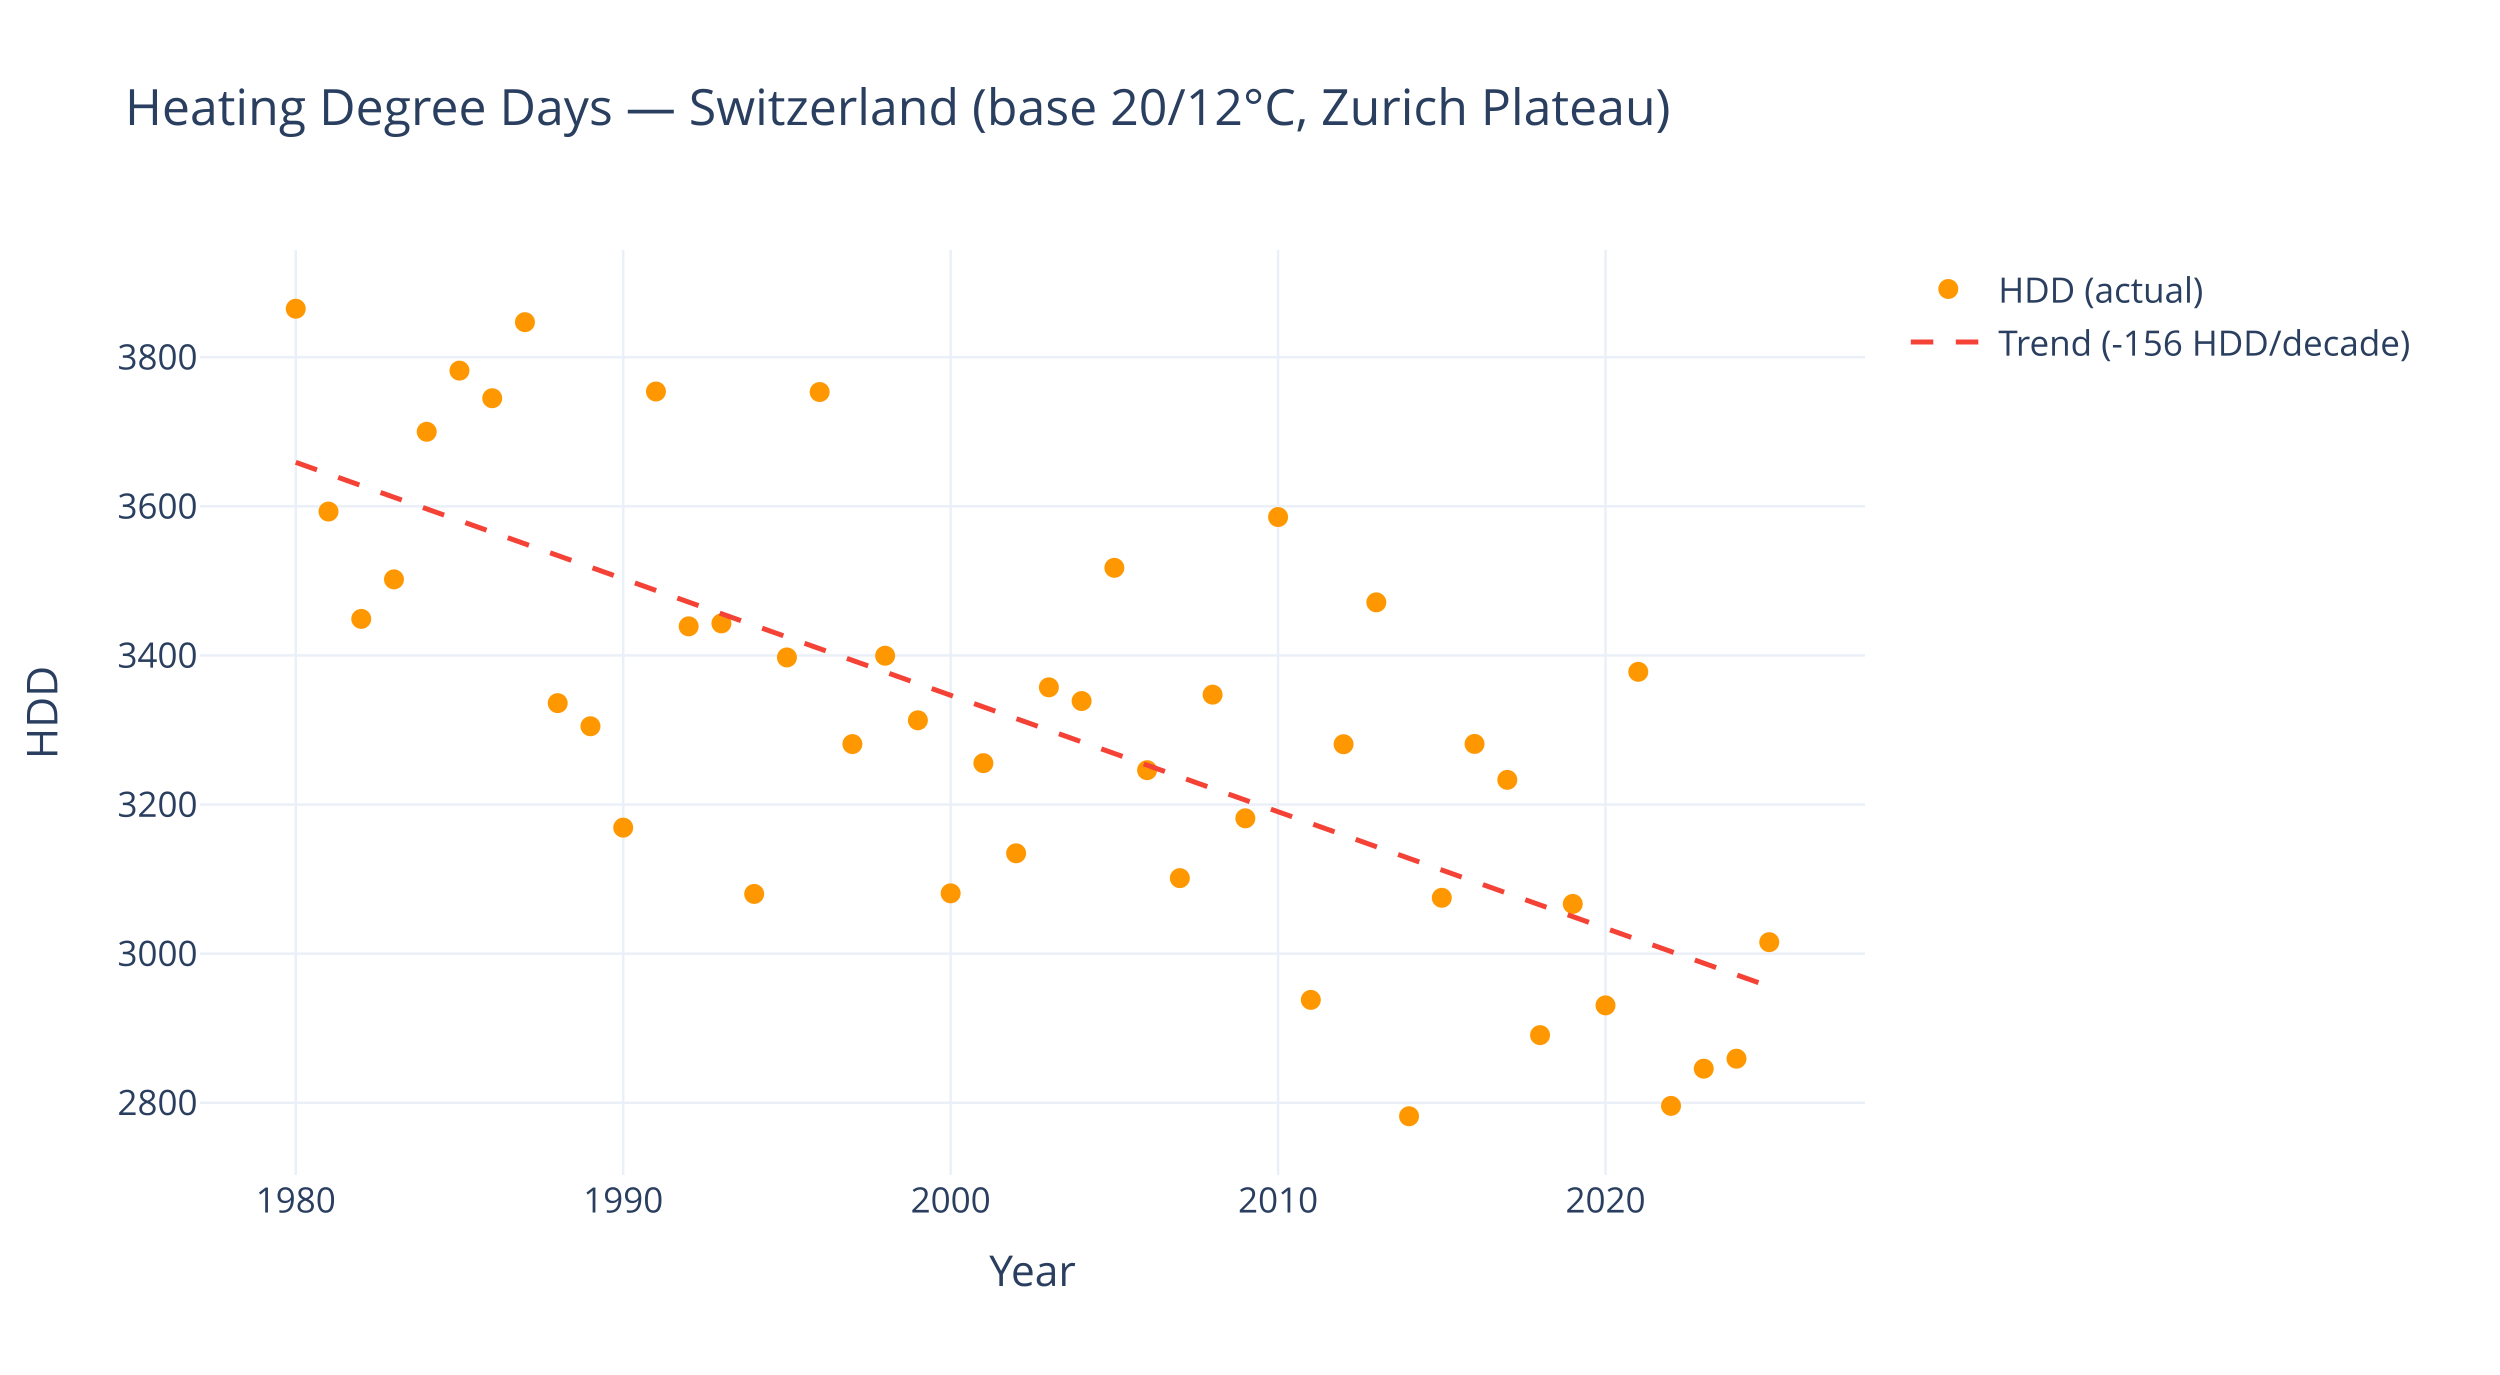
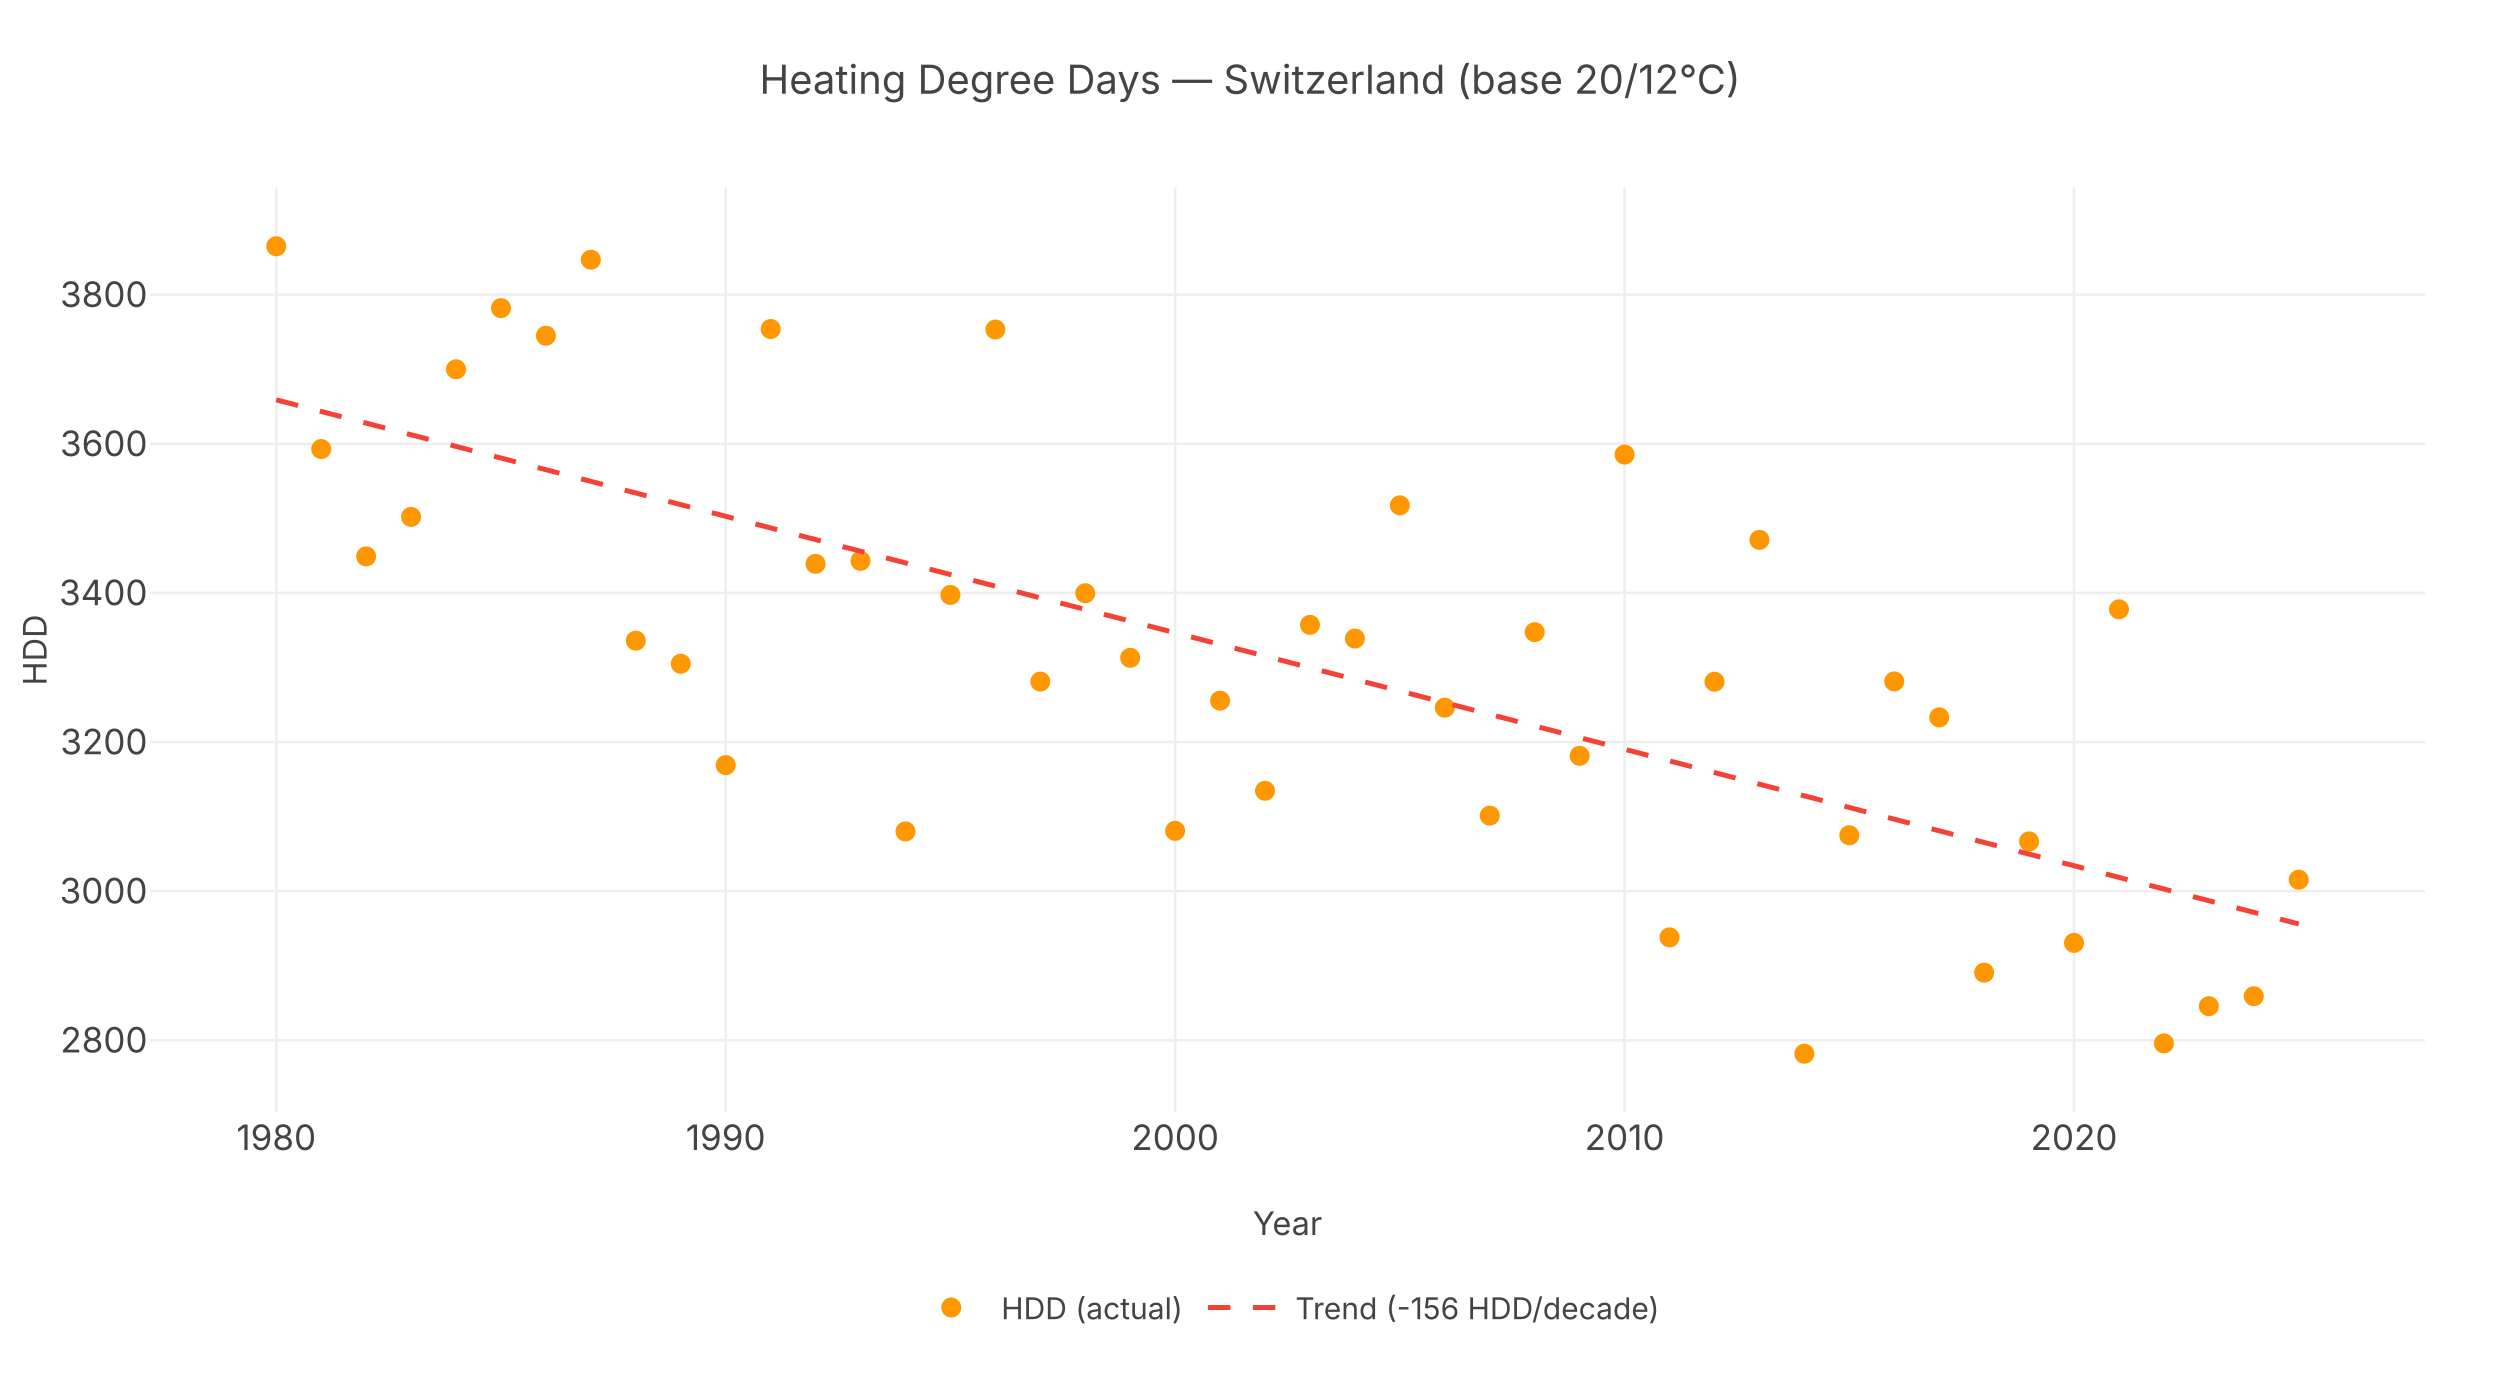
<svg xmlns="http://www.w3.org/2000/svg" class="main-svg" width="1000" height="550" style="" viewBox="0 0 1000 550">
  <rect x="0" y="0" width="1000" height="550" style="fill: rgb(255, 255, 255); fill-opacity: 1;" />
-   <defs id="defs-95038e">
+   <defs id="defs-52fa9a">
    <g class="clips">
-       <clipPath id="clip95038exyplot" class="plotclip">
-         <rect width="666" height="370" />
-       </clipPath>
-       <clipPath class="axesclip" id="clip95038ex">
-         <rect x="80" y="0" width="666" height="550" />
-       </clipPath>
-       <clipPath class="axesclip" id="clip95038ey">
-         <rect x="0" y="100" width="1000" height="370" />
-       </clipPath>
-       <clipPath class="axesclip" id="clip95038exy">
-         <rect x="80" y="100" width="666" height="370" />
+       <clipPath id="clip52fa9axyplot" class="plotclip">
+         <rect width="910" height="370" />
+       </clipPath>
+       <clipPath class="axesclip" id="clip52fa9ax">
+         <rect x="60" y="0" width="910" height="550" />
+       </clipPath>
+       <clipPath class="axesclip" id="clip52fa9ay">
+         <rect x="0" y="75" width="1000" height="370" />
+       </clipPath>
+       <clipPath class="axesclip" id="clip52fa9axy">
+         <rect x="60" y="75" width="910" height="370" />
      </clipPath>
    </g>
    <g class="gradients" />
    <g class="patterns" />
  </defs>
  <g class="bglayer" />
  <g class="layer-below">
    <g class="imagelayer" />
    <g class="shapelayer" />
  </g>
  <g class="cartesianlayer">
    <g class="subplot xy">
      <g class="layer-subplot">
        <g class="shapelayer" />
        <g class="imagelayer" />
      </g>
      <g class="minor-gridlayer">
        <g class="x" />
        <g class="y" />
      </g>
      <g class="gridlayer">
        <g class="x">
-           <path class="xgrid crisp" transform="translate(118.3,0)" d="M0,100v370" style="stroke: rgb(235, 240, 248); stroke-opacity: 1; stroke-width: 1px;" />
-           <path class="xgrid crisp" transform="translate(249.28,0)" d="M0,100v370" style="stroke: rgb(235, 240, 248); stroke-opacity: 1; stroke-width: 1px;" />
-           <path class="xgrid crisp" transform="translate(380.26,0)" d="M0,100v370" style="stroke: rgb(235, 240, 248); stroke-opacity: 1; stroke-width: 1px;" />
-           <path class="xgrid crisp" transform="translate(511.23,0)" d="M0,100v370" style="stroke: rgb(235, 240, 248); stroke-opacity: 1; stroke-width: 1px;" />
-           <path class="xgrid crisp" transform="translate(642.21,0)" d="M0,100v370" style="stroke: rgb(235, 240, 248); stroke-opacity: 1; stroke-width: 1px;" />
+           <path class="xgrid crisp" transform="translate(110.5,0)" d="M0,75v370" style="stroke: rgb(238, 238, 238); stroke-opacity: 1; stroke-width: 1px;" />
+           <path class="xgrid crisp" transform="translate(290.28,0)" d="M0,75v370" style="stroke: rgb(238, 238, 238); stroke-opacity: 1; stroke-width: 1px;" />
+           <path class="xgrid crisp" transform="translate(470.06,0)" d="M0,75v370" style="stroke: rgb(238, 238, 238); stroke-opacity: 1; stroke-width: 1px;" />
+           <path class="xgrid crisp" transform="translate(649.83,0)" d="M0,75v370" style="stroke: rgb(238, 238, 238); stroke-opacity: 1; stroke-width: 1px;" />
+           <path class="xgrid crisp" transform="translate(829.61,0)" d="M0,75v370" style="stroke: rgb(238, 238, 238); stroke-opacity: 1; stroke-width: 1px;" />
        </g>
        <g class="y">
-           <path class="ygrid crisp" transform="translate(0,441.1)" d="M80,0h666" style="stroke: rgb(235, 240, 248); stroke-opacity: 1; stroke-width: 1px;" />
-           <path class="ygrid crisp" transform="translate(0,381.46)" d="M80,0h666" style="stroke: rgb(235, 240, 248); stroke-opacity: 1; stroke-width: 1px;" />
-           <path class="ygrid crisp" transform="translate(0,321.82)" d="M80,0h666" style="stroke: rgb(235, 240, 248); stroke-opacity: 1; stroke-width: 1px;" />
-           <path class="ygrid crisp" transform="translate(0,262.17)" d="M80,0h666" style="stroke: rgb(235, 240, 248); stroke-opacity: 1; stroke-width: 1px;" />
-           <path class="ygrid crisp" transform="translate(0,202.53)" d="M80,0h666" style="stroke: rgb(235, 240, 248); stroke-opacity: 1; stroke-width: 1px;" />
-           <path class="ygrid crisp" transform="translate(0,142.88)" d="M80,0h666" style="stroke: rgb(235, 240, 248); stroke-opacity: 1; stroke-width: 1px;" />
+           <path class="ygrid crisp" transform="translate(0,416.1)" d="M60,0h910" style="stroke: rgb(238, 238, 238); stroke-opacity: 1; stroke-width: 1px;" />
+           <path class="ygrid crisp" transform="translate(0,356.46)" d="M60,0h910" style="stroke: rgb(238, 238, 238); stroke-opacity: 1; stroke-width: 1px;" />
+           <path class="ygrid crisp" transform="translate(0,296.82)" d="M60,0h910" style="stroke: rgb(238, 238, 238); stroke-opacity: 1; stroke-width: 1px;" />
+           <path class="ygrid crisp" transform="translate(0,237.17)" d="M60,0h910" style="stroke: rgb(238, 238, 238); stroke-opacity: 1; stroke-width: 1px;" />
+           <path class="ygrid crisp" transform="translate(0,177.53)" d="M60,0h910" style="stroke: rgb(238, 238, 238); stroke-opacity: 1; stroke-width: 1px;" />
+           <path class="ygrid crisp" transform="translate(0,117.88)" d="M60,0h910" style="stroke: rgb(238, 238, 238); stroke-opacity: 1; stroke-width: 1px;" />
        </g>
      </g>
      <g class="zerolinelayer" />
      <g class="layer-between">
        <g class="shapelayer" />
        <g class="imagelayer" />
      </g>
      <path class="xlines-below" />
      <path class="ylines-below" />
      <g class="overlines-below" />
      <g class="xaxislayer-below" />
      <g class="yaxislayer-below" />
      <g class="overaxes-below" />
      <g class="overplot">
-         <g class="xy" transform="translate(80,100)" clip-path="url(#clip95038exyplot)">
+         <g class="xy" transform="translate(60,75)" clip-path="url(#clip52fa9axyplot)">
          <g class="scatterlayer mlayer">
-             <g class="trace scatter traceeb79e7" style="stroke-miterlimit: 2; opacity: 1;">
+             <g class="trace scatter traceb254a7" style="stroke-miterlimit: 2; opacity: 1;">
              <g class="fills" />
              <g class="errorbars" />
              <g class="lines" />
              <g class="points">
-                 <path class="point" transform="translate(38.3,23.5)" d="M4,0A4,4 0 1,1 0,-4A4,4 0 0,1 4,0Z" style="opacity: 1; stroke-width: 0px; fill: rgb(255, 152, 0); fill-opacity: 1;" />
-                 <path class="point" transform="translate(51.4,104.62)" d="M4,0A4,4 0 1,1 0,-4A4,4 0 0,1 4,0Z" style="opacity: 1; stroke-width: 0px; fill: rgb(255, 152, 0); fill-opacity: 1;" />
-                 <path class="point" transform="translate(64.5,147.56)" d="M4,0A4,4 0 1,1 0,-4A4,4 0 0,1 4,0Z" style="opacity: 1; stroke-width: 0px; fill: rgb(255, 152, 0); fill-opacity: 1;" />
-                 <path class="point" transform="translate(77.59,131.75)" d="M4,0A4,4 0 1,1 0,-4A4,4 0 0,1 4,0Z" style="opacity: 1; stroke-width: 0px; fill: rgb(255, 152, 0); fill-opacity: 1;" />
-                 <path class="point" transform="translate(90.69,72.71)" d="M4,0A4,4 0 1,1 0,-4A4,4 0 0,1 4,0Z" style="opacity: 1; stroke-width: 0px; fill: rgb(255, 152, 0); fill-opacity: 1;" />
-                 <path class="point" transform="translate(103.79,48.25)" d="M4,0A4,4 0 1,1 0,-4A4,4 0 0,1 4,0Z" style="opacity: 1; stroke-width: 0px; fill: rgb(255, 152, 0); fill-opacity: 1;" />
-                 <path class="point" transform="translate(116.89,59.29)" d="M4,0A4,4 0 1,1 0,-4A4,4 0 0,1 4,0Z" style="opacity: 1; stroke-width: 0px; fill: rgb(255, 152, 0); fill-opacity: 1;" />
-                 <path class="point" transform="translate(129.98,28.87)" d="M4,0A4,4 0 1,1 0,-4A4,4 0 0,1 4,0Z" style="opacity: 1; stroke-width: 0px; fill: rgb(255, 152, 0); fill-opacity: 1;" />
-                 <path class="point" transform="translate(143.08,181.26)" d="M4,0A4,4 0 1,1 0,-4A4,4 0 0,1 4,0Z" style="opacity: 1; stroke-width: 0px; fill: rgb(255, 152, 0); fill-opacity: 1;" />
-                 <path class="point" transform="translate(156.18,190.5)" d="M4,0A4,4 0 1,1 0,-4A4,4 0 0,1 4,0Z" style="opacity: 1; stroke-width: 0px; fill: rgb(255, 152, 0); fill-opacity: 1;" />
-                 <path class="point" transform="translate(169.28,231.06)" d="M4,0A4,4 0 1,1 0,-4A4,4 0 0,1 4,0Z" style="opacity: 1; stroke-width: 0px; fill: rgb(255, 152, 0); fill-opacity: 1;" />
-                 <path class="point" transform="translate(182.38,56.6)" d="M4,0A4,4 0 1,1 0,-4A4,4 0 0,1 4,0Z" style="opacity: 1; stroke-width: 0px; fill: rgb(255, 152, 0); fill-opacity: 1;" />
-                 <path class="point" transform="translate(195.47,150.54)" d="M4,0A4,4 0 1,1 0,-4A4,4 0 0,1 4,0Z" style="opacity: 1; stroke-width: 0px; fill: rgb(255, 152, 0); fill-opacity: 1;" />
-                 <path class="point" transform="translate(208.57,149.35)" d="M4,0A4,4 0 1,1 0,-4A4,4 0 0,1 4,0Z" style="opacity: 1; stroke-width: 0px; fill: rgb(255, 152, 0); fill-opacity: 1;" />
-                 <path class="point" transform="translate(221.67,257.57)" d="M4,0A4,4 0 1,1 0,-4A4,4 0 0,1 4,0Z" style="opacity: 1; stroke-width: 0px; fill: rgb(255, 152, 0); fill-opacity: 1;" />
-                 <path class="point" transform="translate(234.77,162.98)" d="M4,0A4,4 0 1,1 0,-4A4,4 0 0,1 4,0Z" style="opacity: 1; stroke-width: 0px; fill: rgb(255, 152, 0); fill-opacity: 1;" />
-                 <path class="point" transform="translate(247.86,56.81)" d="M4,0A4,4 0 1,1 0,-4A4,4 0 0,1 4,0Z" style="opacity: 1; stroke-width: 0px; fill: rgb(255, 152, 0); fill-opacity: 1;" />
-                 <path class="point" transform="translate(260.96,197.63)" d="M4,0A4,4 0 1,1 0,-4A4,4 0 0,1 4,0Z" style="opacity: 1; stroke-width: 0px; fill: rgb(255, 152, 0); fill-opacity: 1;" />
-                 <path class="point" transform="translate(274.06,162.29)" d="M4,0A4,4 0 1,1 0,-4A4,4 0 0,1 4,0Z" style="opacity: 1; stroke-width: 0px; fill: rgb(255, 152, 0); fill-opacity: 1;" />
-                 <path class="point" transform="translate(287.16,188.12)" d="M4,0A4,4 0 1,1 0,-4A4,4 0 0,1 4,0Z" style="opacity: 1; stroke-width: 0px; fill: rgb(255, 152, 0); fill-opacity: 1;" />
-                 <path class="point" transform="translate(300.26,257.33)" d="M4,0A4,4 0 1,1 0,-4A4,4 0 0,1 4,0Z" style="opacity: 1; stroke-width: 0px; fill: rgb(255, 152, 0); fill-opacity: 1;" />
-                 <path class="point" transform="translate(313.35,205.26)" d="M4,0A4,4 0 1,1 0,-4A4,4 0 0,1 4,0Z" style="opacity: 1; stroke-width: 0px; fill: rgb(255, 152, 0); fill-opacity: 1;" />
-                 <path class="point" transform="translate(326.45,241.32)" d="M4,0A4,4 0 1,1 0,-4A4,4 0 0,1 4,0Z" style="opacity: 1; stroke-width: 0px; fill: rgb(255, 152, 0); fill-opacity: 1;" />
-                 <path class="point" transform="translate(339.55,174.94)" d="M4,0A4,4 0 1,1 0,-4A4,4 0 0,1 4,0Z" style="opacity: 1; stroke-width: 0px; fill: rgb(255, 152, 0); fill-opacity: 1;" />
-                 <path class="point" transform="translate(352.65,180.42)" d="M4,0A4,4 0 1,1 0,-4A4,4 0 0,1 4,0Z" style="opacity: 1; stroke-width: 0px; fill: rgb(255, 152, 0); fill-opacity: 1;" />
-                 <path class="point" transform="translate(365.74,127.13)" d="M4,0A4,4 0 1,1 0,-4A4,4 0 0,1 4,0Z" style="opacity: 1; stroke-width: 0px; fill: rgb(255, 152, 0); fill-opacity: 1;" />
-                 <path class="point" transform="translate(378.84,208.07)" d="M4,0A4,4 0 1,1 0,-4A4,4 0 0,1 4,0Z" style="opacity: 1; stroke-width: 0px; fill: rgb(255, 152, 0); fill-opacity: 1;" />
-                 <path class="point" transform="translate(391.94,251.25)" d="M4,0A4,4 0 1,1 0,-4A4,4 0 0,1 4,0Z" style="opacity: 1; stroke-width: 0px; fill: rgb(255, 152, 0); fill-opacity: 1;" />
-                 <path class="point" transform="translate(405.04,177.86)" d="M4,0A4,4 0 1,1 0,-4A4,4 0 0,1 4,0Z" style="opacity: 1; stroke-width: 0px; fill: rgb(255, 152, 0); fill-opacity: 1;" />
-                 <path class="point" transform="translate(418.14,227.33)" d="M4,0A4,4 0 1,1 0,-4A4,4 0 0,1 4,0Z" style="opacity: 1; stroke-width: 0px; fill: rgb(255, 152, 0); fill-opacity: 1;" />
-                 <path class="point" transform="translate(431.23,106.82)" d="M4,0A4,4 0 1,1 0,-4A4,4 0 0,1 4,0Z" style="opacity: 1; stroke-width: 0px; fill: rgb(255, 152, 0); fill-opacity: 1;" />
-                 <path class="point" transform="translate(444.33,299.95)" d="M4,0A4,4 0 1,1 0,-4A4,4 0 0,1 4,0Z" style="opacity: 1; stroke-width: 0px; fill: rgb(255, 152, 0); fill-opacity: 1;" />
-                 <path class="point" transform="translate(457.43,197.69)" d="M4,0A4,4 0 1,1 0,-4A4,4 0 0,1 4,0Z" style="opacity: 1; stroke-width: 0px; fill: rgb(255, 152, 0); fill-opacity: 1;" />
-                 <path class="point" transform="translate(470.53,140.94)" d="M4,0A4,4 0 1,1 0,-4A4,4 0 0,1 4,0Z" style="opacity: 1; stroke-width: 0px; fill: rgb(255, 152, 0); fill-opacity: 1;" />
-                 <path class="point" transform="translate(483.62,346.5)" d="M4,0A4,4 0 1,1 0,-4A4,4 0 0,1 4,0Z" style="opacity: 1; stroke-width: 0px; fill: rgb(255, 152, 0); fill-opacity: 1;" />
-                 <path class="point" transform="translate(496.72,259.12)" d="M4,0A4,4 0 1,1 0,-4A4,4 0 0,1 4,0Z" style="opacity: 1; stroke-width: 0px; fill: rgb(255, 152, 0); fill-opacity: 1;" />
-                 <path class="point" transform="translate(509.82,197.57)" d="M4,0A4,4 0 1,1 0,-4A4,4 0 0,1 4,0Z" style="opacity: 1; stroke-width: 0px; fill: rgb(255, 152, 0); fill-opacity: 1;" />
-                 <path class="point" transform="translate(522.92,211.94)" d="M4,0A4,4 0 1,1 0,-4A4,4 0 0,1 4,0Z" style="opacity: 1; stroke-width: 0px; fill: rgb(255, 152, 0); fill-opacity: 1;" />
-                 <path class="point" transform="translate(536.02,314.05)" d="M4,0A4,4 0 1,1 0,-4A4,4 0 0,1 4,0Z" style="opacity: 1; stroke-width: 0px; fill: rgb(255, 152, 0); fill-opacity: 1;" />
-                 <path class="point" transform="translate(549.11,261.57)" d="M4,0A4,4 0 1,1 0,-4A4,4 0 0,1 4,0Z" style="opacity: 1; stroke-width: 0px; fill: rgb(255, 152, 0); fill-opacity: 1;" />
-                 <path class="point" transform="translate(562.21,302.15)" d="M4,0A4,4 0 1,1 0,-4A4,4 0 0,1 4,0Z" style="opacity: 1; stroke-width: 0px; fill: rgb(255, 152, 0); fill-opacity: 1;" />
-                 <path class="point" transform="translate(575.31,168.73)" d="M4,0A4,4 0 1,1 0,-4A4,4 0 0,1 4,0Z" style="opacity: 1; stroke-width: 0px; fill: rgb(255, 152, 0); fill-opacity: 1;" />
-                 <path class="point" transform="translate(588.41,342.35)" d="M4,0A4,4 0 1,1 0,-4A4,4 0 0,1 4,0Z" style="opacity: 1; stroke-width: 0px; fill: rgb(255, 152, 0); fill-opacity: 1;" />
-                 <path class="point" transform="translate(601.5,327.47)" d="M4,0A4,4 0 1,1 0,-4A4,4 0 0,1 4,0Z" style="opacity: 1; stroke-width: 0px; fill: rgb(255, 152, 0); fill-opacity: 1;" />
-                 <path class="point" transform="translate(614.6,323.48)" d="M4,0A4,4 0 1,1 0,-4A4,4 0 0,1 4,0Z" style="opacity: 1; stroke-width: 0px; fill: rgb(255, 152, 0); fill-opacity: 1;" />
-                 <path class="point" transform="translate(627.7,276.87)" d="M4,0A4,4 0 1,1 0,-4A4,4 0 0,1 4,0Z" style="opacity: 1; stroke-width: 0px; fill: rgb(255, 152, 0); fill-opacity: 1;" />
+                 <path class="point" transform="translate(50.5,23.5)" d="M4,0A4,4 0 1,1 0,-4A4,4 0 0,1 4,0Z" style="opacity: 1; stroke-width: 0px; fill: rgb(255, 152, 0); fill-opacity: 1;" />
+                 <path class="point" transform="translate(68.48,104.62)" d="M4,0A4,4 0 1,1 0,-4A4,4 0 0,1 4,0Z" style="opacity: 1; stroke-width: 0px; fill: rgb(255, 152, 0); fill-opacity: 1;" />
+                 <path class="point" transform="translate(86.46,147.56)" d="M4,0A4,4 0 1,1 0,-4A4,4 0 0,1 4,0Z" style="opacity: 1; stroke-width: 0px; fill: rgb(255, 152, 0); fill-opacity: 1;" />
+                 <path class="point" transform="translate(104.43,131.75)" d="M4,0A4,4 0 1,1 0,-4A4,4 0 0,1 4,0Z" style="opacity: 1; stroke-width: 0px; fill: rgb(255, 152, 0); fill-opacity: 1;" />
+                 <path class="point" transform="translate(122.41,72.71)" d="M4,0A4,4 0 1,1 0,-4A4,4 0 0,1 4,0Z" style="opacity: 1; stroke-width: 0px; fill: rgb(255, 152, 0); fill-opacity: 1;" />
+                 <path class="point" transform="translate(140.39,48.25)" d="M4,0A4,4 0 1,1 0,-4A4,4 0 0,1 4,0Z" style="opacity: 1; stroke-width: 0px; fill: rgb(255, 152, 0); fill-opacity: 1;" />
+                 <path class="point" transform="translate(158.37,59.29)" d="M4,0A4,4 0 1,1 0,-4A4,4 0 0,1 4,0Z" style="opacity: 1; stroke-width: 0px; fill: rgb(255, 152, 0); fill-opacity: 1;" />
+                 <path class="point" transform="translate(176.34,28.87)" d="M4,0A4,4 0 1,1 0,-4A4,4 0 0,1 4,0Z" style="opacity: 1; stroke-width: 0px; fill: rgb(255, 152, 0); fill-opacity: 1;" />
+                 <path class="point" transform="translate(194.32,181.26)" d="M4,0A4,4 0 1,1 0,-4A4,4 0 0,1 4,0Z" style="opacity: 1; stroke-width: 0px; fill: rgb(255, 152, 0); fill-opacity: 1;" />
+                 <path class="point" transform="translate(212.3,190.5)" d="M4,0A4,4 0 1,1 0,-4A4,4 0 0,1 4,0Z" style="opacity: 1; stroke-width: 0px; fill: rgb(255, 152, 0); fill-opacity: 1;" />
+                 <path class="point" transform="translate(230.28,231.06)" d="M4,0A4,4 0 1,1 0,-4A4,4 0 0,1 4,0Z" style="opacity: 1; stroke-width: 0px; fill: rgb(255, 152, 0); fill-opacity: 1;" />
+                 <path class="point" transform="translate(248.26,56.6)" d="M4,0A4,4 0 1,1 0,-4A4,4 0 0,1 4,0Z" style="opacity: 1; stroke-width: 0px; fill: rgb(255, 152, 0); fill-opacity: 1;" />
+                 <path class="point" transform="translate(266.23,150.54)" d="M4,0A4,4 0 1,1 0,-4A4,4 0 0,1 4,0Z" style="opacity: 1; stroke-width: 0px; fill: rgb(255, 152, 0); fill-opacity: 1;" />
+                 <path class="point" transform="translate(284.21,149.35)" d="M4,0A4,4 0 1,1 0,-4A4,4 0 0,1 4,0Z" style="opacity: 1; stroke-width: 0px; fill: rgb(255, 152, 0); fill-opacity: 1;" />
+                 <path class="point" transform="translate(302.19,257.57)" d="M4,0A4,4 0 1,1 0,-4A4,4 0 0,1 4,0Z" style="opacity: 1; stroke-width: 0px; fill: rgb(255, 152, 0); fill-opacity: 1;" />
+                 <path class="point" transform="translate(320.17,162.98)" d="M4,0A4,4 0 1,1 0,-4A4,4 0 0,1 4,0Z" style="opacity: 1; stroke-width: 0px; fill: rgb(255, 152, 0); fill-opacity: 1;" />
+                 <path class="point" transform="translate(338.14,56.81)" d="M4,0A4,4 0 1,1 0,-4A4,4 0 0,1 4,0Z" style="opacity: 1; stroke-width: 0px; fill: rgb(255, 152, 0); fill-opacity: 1;" />
+                 <path class="point" transform="translate(356.12,197.63)" d="M4,0A4,4 0 1,1 0,-4A4,4 0 0,1 4,0Z" style="opacity: 1; stroke-width: 0px; fill: rgb(255, 152, 0); fill-opacity: 1;" />
+                 <path class="point" transform="translate(374.1,162.29)" d="M4,0A4,4 0 1,1 0,-4A4,4 0 0,1 4,0Z" style="opacity: 1; stroke-width: 0px; fill: rgb(255, 152, 0); fill-opacity: 1;" />
+                 <path class="point" transform="translate(392.08,188.12)" d="M4,0A4,4 0 1,1 0,-4A4,4 0 0,1 4,0Z" style="opacity: 1; stroke-width: 0px; fill: rgb(255, 152, 0); fill-opacity: 1;" />
+                 <path class="point" transform="translate(410.06,257.33)" d="M4,0A4,4 0 1,1 0,-4A4,4 0 0,1 4,0Z" style="opacity: 1; stroke-width: 0px; fill: rgb(255, 152, 0); fill-opacity: 1;" />
+                 <path class="point" transform="translate(428.03,205.26)" d="M4,0A4,4 0 1,1 0,-4A4,4 0 0,1 4,0Z" style="opacity: 1; stroke-width: 0px; fill: rgb(255, 152, 0); fill-opacity: 1;" />
+                 <path class="point" transform="translate(446.01,241.32)" d="M4,0A4,4 0 1,1 0,-4A4,4 0 0,1 4,0Z" style="opacity: 1; stroke-width: 0px; fill: rgb(255, 152, 0); fill-opacity: 1;" />
+                 <path class="point" transform="translate(463.99,174.94)" d="M4,0A4,4 0 1,1 0,-4A4,4 0 0,1 4,0Z" style="opacity: 1; stroke-width: 0px; fill: rgb(255, 152, 0); fill-opacity: 1;" />
+                 <path class="point" transform="translate(481.97,180.42)" d="M4,0A4,4 0 1,1 0,-4A4,4 0 0,1 4,0Z" style="opacity: 1; stroke-width: 0px; fill: rgb(255, 152, 0); fill-opacity: 1;" />
+                 <path class="point" transform="translate(499.94,127.13)" d="M4,0A4,4 0 1,1 0,-4A4,4 0 0,1 4,0Z" style="opacity: 1; stroke-width: 0px; fill: rgb(255, 152, 0); fill-opacity: 1;" />
+                 <path class="point" transform="translate(517.92,208.07)" d="M4,0A4,4 0 1,1 0,-4A4,4 0 0,1 4,0Z" style="opacity: 1; stroke-width: 0px; fill: rgb(255, 152, 0); fill-opacity: 1;" />
+                 <path class="point" transform="translate(535.9,251.25)" d="M4,0A4,4 0 1,1 0,-4A4,4 0 0,1 4,0Z" style="opacity: 1; stroke-width: 0px; fill: rgb(255, 152, 0); fill-opacity: 1;" />
+                 <path class="point" transform="translate(553.88,177.86)" d="M4,0A4,4 0 1,1 0,-4A4,4 0 0,1 4,0Z" style="opacity: 1; stroke-width: 0px; fill: rgb(255, 152, 0); fill-opacity: 1;" />
+                 <path class="point" transform="translate(571.86,227.33)" d="M4,0A4,4 0 1,1 0,-4A4,4 0 0,1 4,0Z" style="opacity: 1; stroke-width: 0px; fill: rgb(255, 152, 0); fill-opacity: 1;" />
+                 <path class="point" transform="translate(589.83,106.82)" d="M4,0A4,4 0 1,1 0,-4A4,4 0 0,1 4,0Z" style="opacity: 1; stroke-width: 0px; fill: rgb(255, 152, 0); fill-opacity: 1;" />
+                 <path class="point" transform="translate(607.81,299.95)" d="M4,0A4,4 0 1,1 0,-4A4,4 0 0,1 4,0Z" style="opacity: 1; stroke-width: 0px; fill: rgb(255, 152, 0); fill-opacity: 1;" />
+                 <path class="point" transform="translate(625.79,197.69)" d="M4,0A4,4 0 1,1 0,-4A4,4 0 0,1 4,0Z" style="opacity: 1; stroke-width: 0px; fill: rgb(255, 152, 0); fill-opacity: 1;" />
+                 <path class="point" transform="translate(643.77,140.94)" d="M4,0A4,4 0 1,1 0,-4A4,4 0 0,1 4,0Z" style="opacity: 1; stroke-width: 0px; fill: rgb(255, 152, 0); fill-opacity: 1;" />
+                 <path class="point" transform="translate(661.74,346.5)" d="M4,0A4,4 0 1,1 0,-4A4,4 0 0,1 4,0Z" style="opacity: 1; stroke-width: 0px; fill: rgb(255, 152, 0); fill-opacity: 1;" />
+                 <path class="point" transform="translate(679.72,259.12)" d="M4,0A4,4 0 1,1 0,-4A4,4 0 0,1 4,0Z" style="opacity: 1; stroke-width: 0px; fill: rgb(255, 152, 0); fill-opacity: 1;" />
+                 <path class="point" transform="translate(697.7,197.57)" d="M4,0A4,4 0 1,1 0,-4A4,4 0 0,1 4,0Z" style="opacity: 1; stroke-width: 0px; fill: rgb(255, 152, 0); fill-opacity: 1;" />
+                 <path class="point" transform="translate(715.68,211.94)" d="M4,0A4,4 0 1,1 0,-4A4,4 0 0,1 4,0Z" style="opacity: 1; stroke-width: 0px; fill: rgb(255, 152, 0); fill-opacity: 1;" />
+                 <path class="point" transform="translate(733.66,314.05)" d="M4,0A4,4 0 1,1 0,-4A4,4 0 0,1 4,0Z" style="opacity: 1; stroke-width: 0px; fill: rgb(255, 152, 0); fill-opacity: 1;" />
+                 <path class="point" transform="translate(751.63,261.57)" d="M4,0A4,4 0 1,1 0,-4A4,4 0 0,1 4,0Z" style="opacity: 1; stroke-width: 0px; fill: rgb(255, 152, 0); fill-opacity: 1;" />
+                 <path class="point" transform="translate(769.61,302.15)" d="M4,0A4,4 0 1,1 0,-4A4,4 0 0,1 4,0Z" style="opacity: 1; stroke-width: 0px; fill: rgb(255, 152, 0); fill-opacity: 1;" />
+                 <path class="point" transform="translate(787.59,168.73)" d="M4,0A4,4 0 1,1 0,-4A4,4 0 0,1 4,0Z" style="opacity: 1; stroke-width: 0px; fill: rgb(255, 152, 0); fill-opacity: 1;" />
+                 <path class="point" transform="translate(805.57,342.35)" d="M4,0A4,4 0 1,1 0,-4A4,4 0 0,1 4,0Z" style="opacity: 1; stroke-width: 0px; fill: rgb(255, 152, 0); fill-opacity: 1;" />
+                 <path class="point" transform="translate(823.54,327.47)" d="M4,0A4,4 0 1,1 0,-4A4,4 0 0,1 4,0Z" style="opacity: 1; stroke-width: 0px; fill: rgb(255, 152, 0); fill-opacity: 1;" />
+                 <path class="point" transform="translate(841.52,323.48)" d="M4,0A4,4 0 1,1 0,-4A4,4 0 0,1 4,0Z" style="opacity: 1; stroke-width: 0px; fill: rgb(255, 152, 0); fill-opacity: 1;" />
+                 <path class="point" transform="translate(859.5,276.87)" d="M4,0A4,4 0 1,1 0,-4A4,4 0 0,1 4,0Z" style="opacity: 1; stroke-width: 0px; fill: rgb(255, 152, 0); fill-opacity: 1;" />
              </g>
              <g class="text" />
            </g>
-             <g class="trace scatter trace1bfd9a" style="stroke-miterlimit: 2; opacity: 1;">
+             <g class="trace scatter trace3cf586" style="stroke-miterlimit: 2; opacity: 1;">
              <g class="fills" />
              <g class="errorbars" />
              <g class="lines">
-                 <path class="js-line" d="M38.3,84.93L627.7,294.6" style="vector-effect: none; fill: none; stroke: rgb(244, 67, 54); stroke-opacity: 1; stroke-dasharray: 9px, 9px; stroke-width: 2px; opacity: 1;" />
+                 <path class="js-line" d="M50.5,84.93L859.5,294.6" style="vector-effect: none; fill: none; stroke: rgb(244, 67, 54); stroke-opacity: 1; stroke-dasharray: 9px, 9px; stroke-width: 2px; opacity: 1;" />
              </g>
              <g class="points" />
              <g class="text" />
            </g>
          </g>
        </g>
      </g>
      <g class="zerolinelayer-above" />
      <path class="xlines-above crisp" d="M0,0" style="fill: none;" />
      <path class="ylines-above crisp" d="M0,0" style="fill: none;" />
      <g class="overlines-above" />
      <g class="xaxislayer-above">
        <g class="xtick">
-           <text text-anchor="middle" x="0" y="485" transform="translate(118.3,0)" style="font-family: 'Open Sans', verdana, arial, sans-serif; font-size: 14px; fill: rgb(42, 63, 95); fill-opacity: 1; white-space: pre;">1980</text>
-         </g>
-         <g class="xtick">
-           <text text-anchor="middle" x="0" y="485" style="font-family: 'Open Sans', verdana, arial, sans-serif; font-size: 14px; fill: rgb(42, 63, 95); fill-opacity: 1; white-space: pre;" transform="translate(249.28,0)">1990</text>
-         </g>
-         <g class="xtick">
-           <text text-anchor="middle" x="0" y="485" style="font-family: 'Open Sans', verdana, arial, sans-serif; font-size: 14px; fill: rgb(42, 63, 95); fill-opacity: 1; white-space: pre;" transform="translate(380.26,0)">2000</text>
-         </g>
-         <g class="xtick">
-           <text text-anchor="middle" x="0" y="485" style="font-family: 'Open Sans', verdana, arial, sans-serif; font-size: 14px; fill: rgb(42, 63, 95); fill-opacity: 1; white-space: pre;" transform="translate(511.23,0)">2010</text>
-         </g>
-         <g class="xtick">
-           <text text-anchor="middle" x="0" y="485" style="font-family: 'Open Sans', verdana, arial, sans-serif; font-size: 14px; fill: rgb(42, 63, 95); fill-opacity: 1; white-space: pre;" transform="translate(642.21,0)">2020</text>
+           <text text-anchor="middle" x="0" y="460" transform="translate(110.5,0)" style="font-family: Inter, Helvetica, Arial, sans-serif; font-size: 14px; fill: rgb(68, 68, 68); fill-opacity: 1; white-space: pre;">1980</text>
+         </g>
+         <g class="xtick">
+           <text text-anchor="middle" x="0" y="460" style="font-family: Inter, Helvetica, Arial, sans-serif; font-size: 14px; fill: rgb(68, 68, 68); fill-opacity: 1; white-space: pre;" transform="translate(290.28,0)">1990</text>
+         </g>
+         <g class="xtick">
+           <text text-anchor="middle" x="0" y="460" style="font-family: Inter, Helvetica, Arial, sans-serif; font-size: 14px; fill: rgb(68, 68, 68); fill-opacity: 1; white-space: pre;" transform="translate(470.06,0)">2000</text>
+         </g>
+         <g class="xtick">
+           <text text-anchor="middle" x="0" y="460" style="font-family: Inter, Helvetica, Arial, sans-serif; font-size: 14px; fill: rgb(68, 68, 68); fill-opacity: 1; white-space: pre;" transform="translate(649.83,0)">2010</text>
+         </g>
+         <g class="xtick">
+           <text text-anchor="middle" x="0" y="460" style="font-family: Inter, Helvetica, Arial, sans-serif; font-size: 14px; fill: rgb(68, 68, 68); fill-opacity: 1; white-space: pre;" transform="translate(829.61,0)">2020</text>
        </g>
      </g>
      <g class="yaxislayer-above">
        <g class="ytick">
-           <text text-anchor="end" x="79" y="4.9" transform="translate(0,441.1)" style="font-family: 'Open Sans', verdana, arial, sans-serif; font-size: 14px; fill: rgb(42, 63, 95); fill-opacity: 1; white-space: pre;">2800</text>
-         </g>
-         <g class="ytick">
-           <text text-anchor="end" x="79" y="4.9" style="font-family: 'Open Sans', verdana, arial, sans-serif; font-size: 14px; fill: rgb(42, 63, 95); fill-opacity: 1; white-space: pre;" transform="translate(0,381.46)">3000</text>
-         </g>
-         <g class="ytick">
-           <text text-anchor="end" x="79" y="4.9" style="font-family: 'Open Sans', verdana, arial, sans-serif; font-size: 14px; fill: rgb(42, 63, 95); fill-opacity: 1; white-space: pre;" transform="translate(0,321.82)">3200</text>
-         </g>
-         <g class="ytick">
-           <text text-anchor="end" x="79" y="4.9" style="font-family: 'Open Sans', verdana, arial, sans-serif; font-size: 14px; fill: rgb(42, 63, 95); fill-opacity: 1; white-space: pre;" transform="translate(0,262.17)">3400</text>
-         </g>
-         <g class="ytick">
-           <text text-anchor="end" x="79" y="4.9" style="font-family: 'Open Sans', verdana, arial, sans-serif; font-size: 14px; fill: rgb(42, 63, 95); fill-opacity: 1; white-space: pre;" transform="translate(0,202.53)">3600</text>
-         </g>
-         <g class="ytick">
-           <text text-anchor="end" x="79" y="4.9" style="font-family: 'Open Sans', verdana, arial, sans-serif; font-size: 14px; fill: rgb(42, 63, 95); fill-opacity: 1; white-space: pre;" transform="translate(0,142.88)">3800</text>
+           <text text-anchor="end" x="59" y="4.9" transform="translate(0,416.1)" style="font-family: Inter, Helvetica, Arial, sans-serif; font-size: 14px; fill: rgb(68, 68, 68); fill-opacity: 1; white-space: pre;">2800</text>
+         </g>
+         <g class="ytick">
+           <text text-anchor="end" x="59" y="4.9" style="font-family: Inter, Helvetica, Arial, sans-serif; font-size: 14px; fill: rgb(68, 68, 68); fill-opacity: 1; white-space: pre;" transform="translate(0,356.46)">3000</text>
+         </g>
+         <g class="ytick">
+           <text text-anchor="end" x="59" y="4.9" style="font-family: Inter, Helvetica, Arial, sans-serif; font-size: 14px; fill: rgb(68, 68, 68); fill-opacity: 1; white-space: pre;" transform="translate(0,296.82)">3200</text>
+         </g>
+         <g class="ytick">
+           <text text-anchor="end" x="59" y="4.9" style="font-family: Inter, Helvetica, Arial, sans-serif; font-size: 14px; fill: rgb(68, 68, 68); fill-opacity: 1; white-space: pre;" transform="translate(0,237.17)">3400</text>
+         </g>
+         <g class="ytick">
+           <text text-anchor="end" x="59" y="4.9" style="font-family: Inter, Helvetica, Arial, sans-serif; font-size: 14px; fill: rgb(68, 68, 68); fill-opacity: 1; white-space: pre;" transform="translate(0,177.53)">3600</text>
+         </g>
+         <g class="ytick">
+           <text text-anchor="end" x="59" y="4.9" style="font-family: Inter, Helvetica, Arial, sans-serif; font-size: 14px; fill: rgb(68, 68, 68); fill-opacity: 1; white-space: pre;" transform="translate(0,117.88)">3800</text>
        </g>
      </g>
      <g class="overaxes-above" />
    </g>
  </g>
  <g class="polarlayer" />
  <g class="smithlayer" />
  <g class="ternarylayer" />
  <g class="geolayer" />
  <g class="funnelarealayer" />
  <g class="pielayer" />
  <g class="iciclelayer" />
  <g class="treemaplayer" />
  <g class="sunburstlayer" />
  <g class="glimages" />
-   <defs id="topdefs-95038e">
+   <defs id="topdefs-52fa9a">
    <g class="clips" />
-     <clipPath id="legend95038e">
-       <rect width="229" height="53" x="0" y="0" />
+     <clipPath id="legend52fa9a">
+       <rect width="309" height="29" x="0" y="0" />
    </clipPath>
  </defs>
  <g class="layer-above">
    <g class="imagelayer" />
    <g class="shapelayer" />
  </g>
  <g class="infolayer">
-     <g class="legend" pointer-events="all" transform="translate(759.32,100)">
-       <rect class="bg" shape-rendering="crispEdges" style="stroke: rgb(68, 68, 68); stroke-opacity: 1; fill: rgb(255, 255, 255); fill-opacity: 1; stroke-width: 0px;" width="229" height="53" x="0" y="0" />
-       <g class="scrollbox" transform="" clip-path="url(#legend95038e)">
+     <g class="legend" pointer-events="all" transform="translate(360.5,508.5)">
+       <rect class="bg" shape-rendering="crispEdges" style="stroke: rgb(68, 68, 68); stroke-opacity: 1; fill: rgb(255, 255, 255); fill-opacity: 1; stroke-width: 0px;" width="309" height="29" x="0" y="0" />
+       <g class="scrollbox" transform="" clip-path="url(#legend52fa9a)">
        <g class="groups">
-           <g class="traces" transform="translate(0,15.6)" style="opacity: 1;">
-             <text class="legendtext" text-anchor="start" x="40" y="5.46" style="font-family: 'Open Sans', verdana, arial, sans-serif; font-size: 14px; fill: rgb(42, 63, 95); fill-opacity: 1; white-space: pre;">HDD (actual)</text>
+           <g class="traces" transform="translate(0,14.5)" style="opacity: 1;">
+             <text class="legendtext" text-anchor="start" x="40" y="4.68" style="font-family: Inter, Helvetica, Arial, sans-serif; font-size: 12px; fill: rgb(68, 68, 68); fill-opacity: 1; white-space: pre;">HDD (actual)</text>
            <g class="layers" style="opacity: 1;">
              <g class="legendfill" />
              <g class="legendlines" />
              <g class="legendsymbols">
                <g class="legendpoints">
                  <path class="scatterpts" transform="translate(20,0)" d="M4,0A4,4 0 1,1 0,-4A4,4 0 0,1 4,0Z" style="opacity: 1; stroke-width: 0px; fill: rgb(255, 152, 0); fill-opacity: 1;" />
                </g>
              </g>
            </g>
-             <rect class="legendtoggle" x="0" y="-10.6" width="223.062" height="21.2" style="fill: rgb(0, 0, 0); fill-opacity: 0;" />
+             <rect class="legendtoggle" x="0" y="-9.5" width="115.141" height="19" style="fill: rgb(0, 0, 0); fill-opacity: 0;" />
          </g>
-           <g class="traces" transform="translate(0,36.8)" style="opacity: 1;">
-             <text class="legendtext" text-anchor="start" x="40" y="5.46" style="font-family: 'Open Sans', verdana, arial, sans-serif; font-size: 14px; fill: rgb(42, 63, 95); fill-opacity: 1; white-space: pre;">Trend (-156 HDD/decade)</text>
+           <g class="traces" transform="translate(117.6406,14.5)" style="opacity: 1;">
+             <text class="legendtext" text-anchor="start" x="40" y="4.68" style="font-family: Inter, Helvetica, Arial, sans-serif; font-size: 12px; fill: rgb(68, 68, 68); fill-opacity: 1; white-space: pre;">Trend (-156 HDD/decade)</text>
            <g class="layers" style="opacity: 1;">
              <g class="legendfill" />
              <g class="legendlines">
                <path class="js-line" d="M5,0h30" style="fill: none; stroke: rgb(244, 67, 54); stroke-opacity: 1; stroke-dasharray: 9px, 9px; stroke-width: 2px;" />
              </g>
              <g class="legendsymbols">
                <g class="legendpoints" />
              </g>
            </g>
-             <rect class="legendtoggle" x="0" y="-10.6" width="223.062" height="21.2" style="fill: rgb(0, 0, 0); fill-opacity: 0;" />
+             <rect class="legendtoggle" x="0" y="-9.5" width="188.141" height="19" style="fill: rgb(0, 0, 0); fill-opacity: 0;" />
          </g>
        </g>
      </g>
      <rect class="scrollbar" rx="20" ry="3" width="0" height="0" style="fill: rgb(128, 139, 164); fill-opacity: 1;" x="0" y="0" />
    </g>
    <g class="g-gtitle">
-       <text class="gtitle" x="50" y="50" text-anchor="start" dy="0em" style="opacity: 1; font-family: 'Open Sans', verdana, arial, sans-serif; font-size: 20px; fill: rgb(42, 63, 95); fill-opacity: 1; white-space: pre;">Heating Degree Days — Switzerland (base 20/12°C, Zurich Plateau)</text>
+       <text class="gtitle" x="500" y="37.5" text-anchor="middle" dy="0em" style="opacity: 1; font-family: Inter, Helvetica, Arial, sans-serif; font-size: 16px; fill: rgb(68, 68, 68); fill-opacity: 1; white-space: pre;">Heating Degree Days — Switzerland (base 20/12°C)</text>
    </g>
    <g class="g-xtitle">
-       <text class="xtitle" x="413" y="514.4" text-anchor="middle" style="opacity: 1; font-family: 'Open Sans', verdana, arial, sans-serif; font-size: 17px; fill: rgb(42, 63, 95); fill-opacity: 1; white-space: pre;">Year</text>
-     </g>
-     <g class="g-ytitle">
-       <text class="ytitle" transform="rotate(-90,22.94062,285)" x="22.941" y="285" text-anchor="middle" style="opacity: 1; font-family: 'Open Sans', verdana, arial, sans-serif; font-size: 17px; fill: rgb(42, 63, 95); fill-opacity: 1; white-space: pre;">HDD</text>
+       <text class="xtitle" x="515" y="494" text-anchor="middle" style="opacity: 1; font-family: Inter, Helvetica, Arial, sans-serif; font-size: 13px; fill: rgb(68, 68, 68); fill-opacity: 1; white-space: pre;">Year</text>
+     </g>
+     <g class="g-ytitle" transform="translate(-5.359375,0)">
+       <text class="ytitle" transform="rotate(-90,24,260)" x="24" y="260" text-anchor="middle" style="opacity: 1; font-family: Inter, Helvetica, Arial, sans-serif; font-size: 13px; fill: rgb(68, 68, 68); fill-opacity: 1; white-space: pre;">HDD</text>
    </g>
  </g>
</svg>
